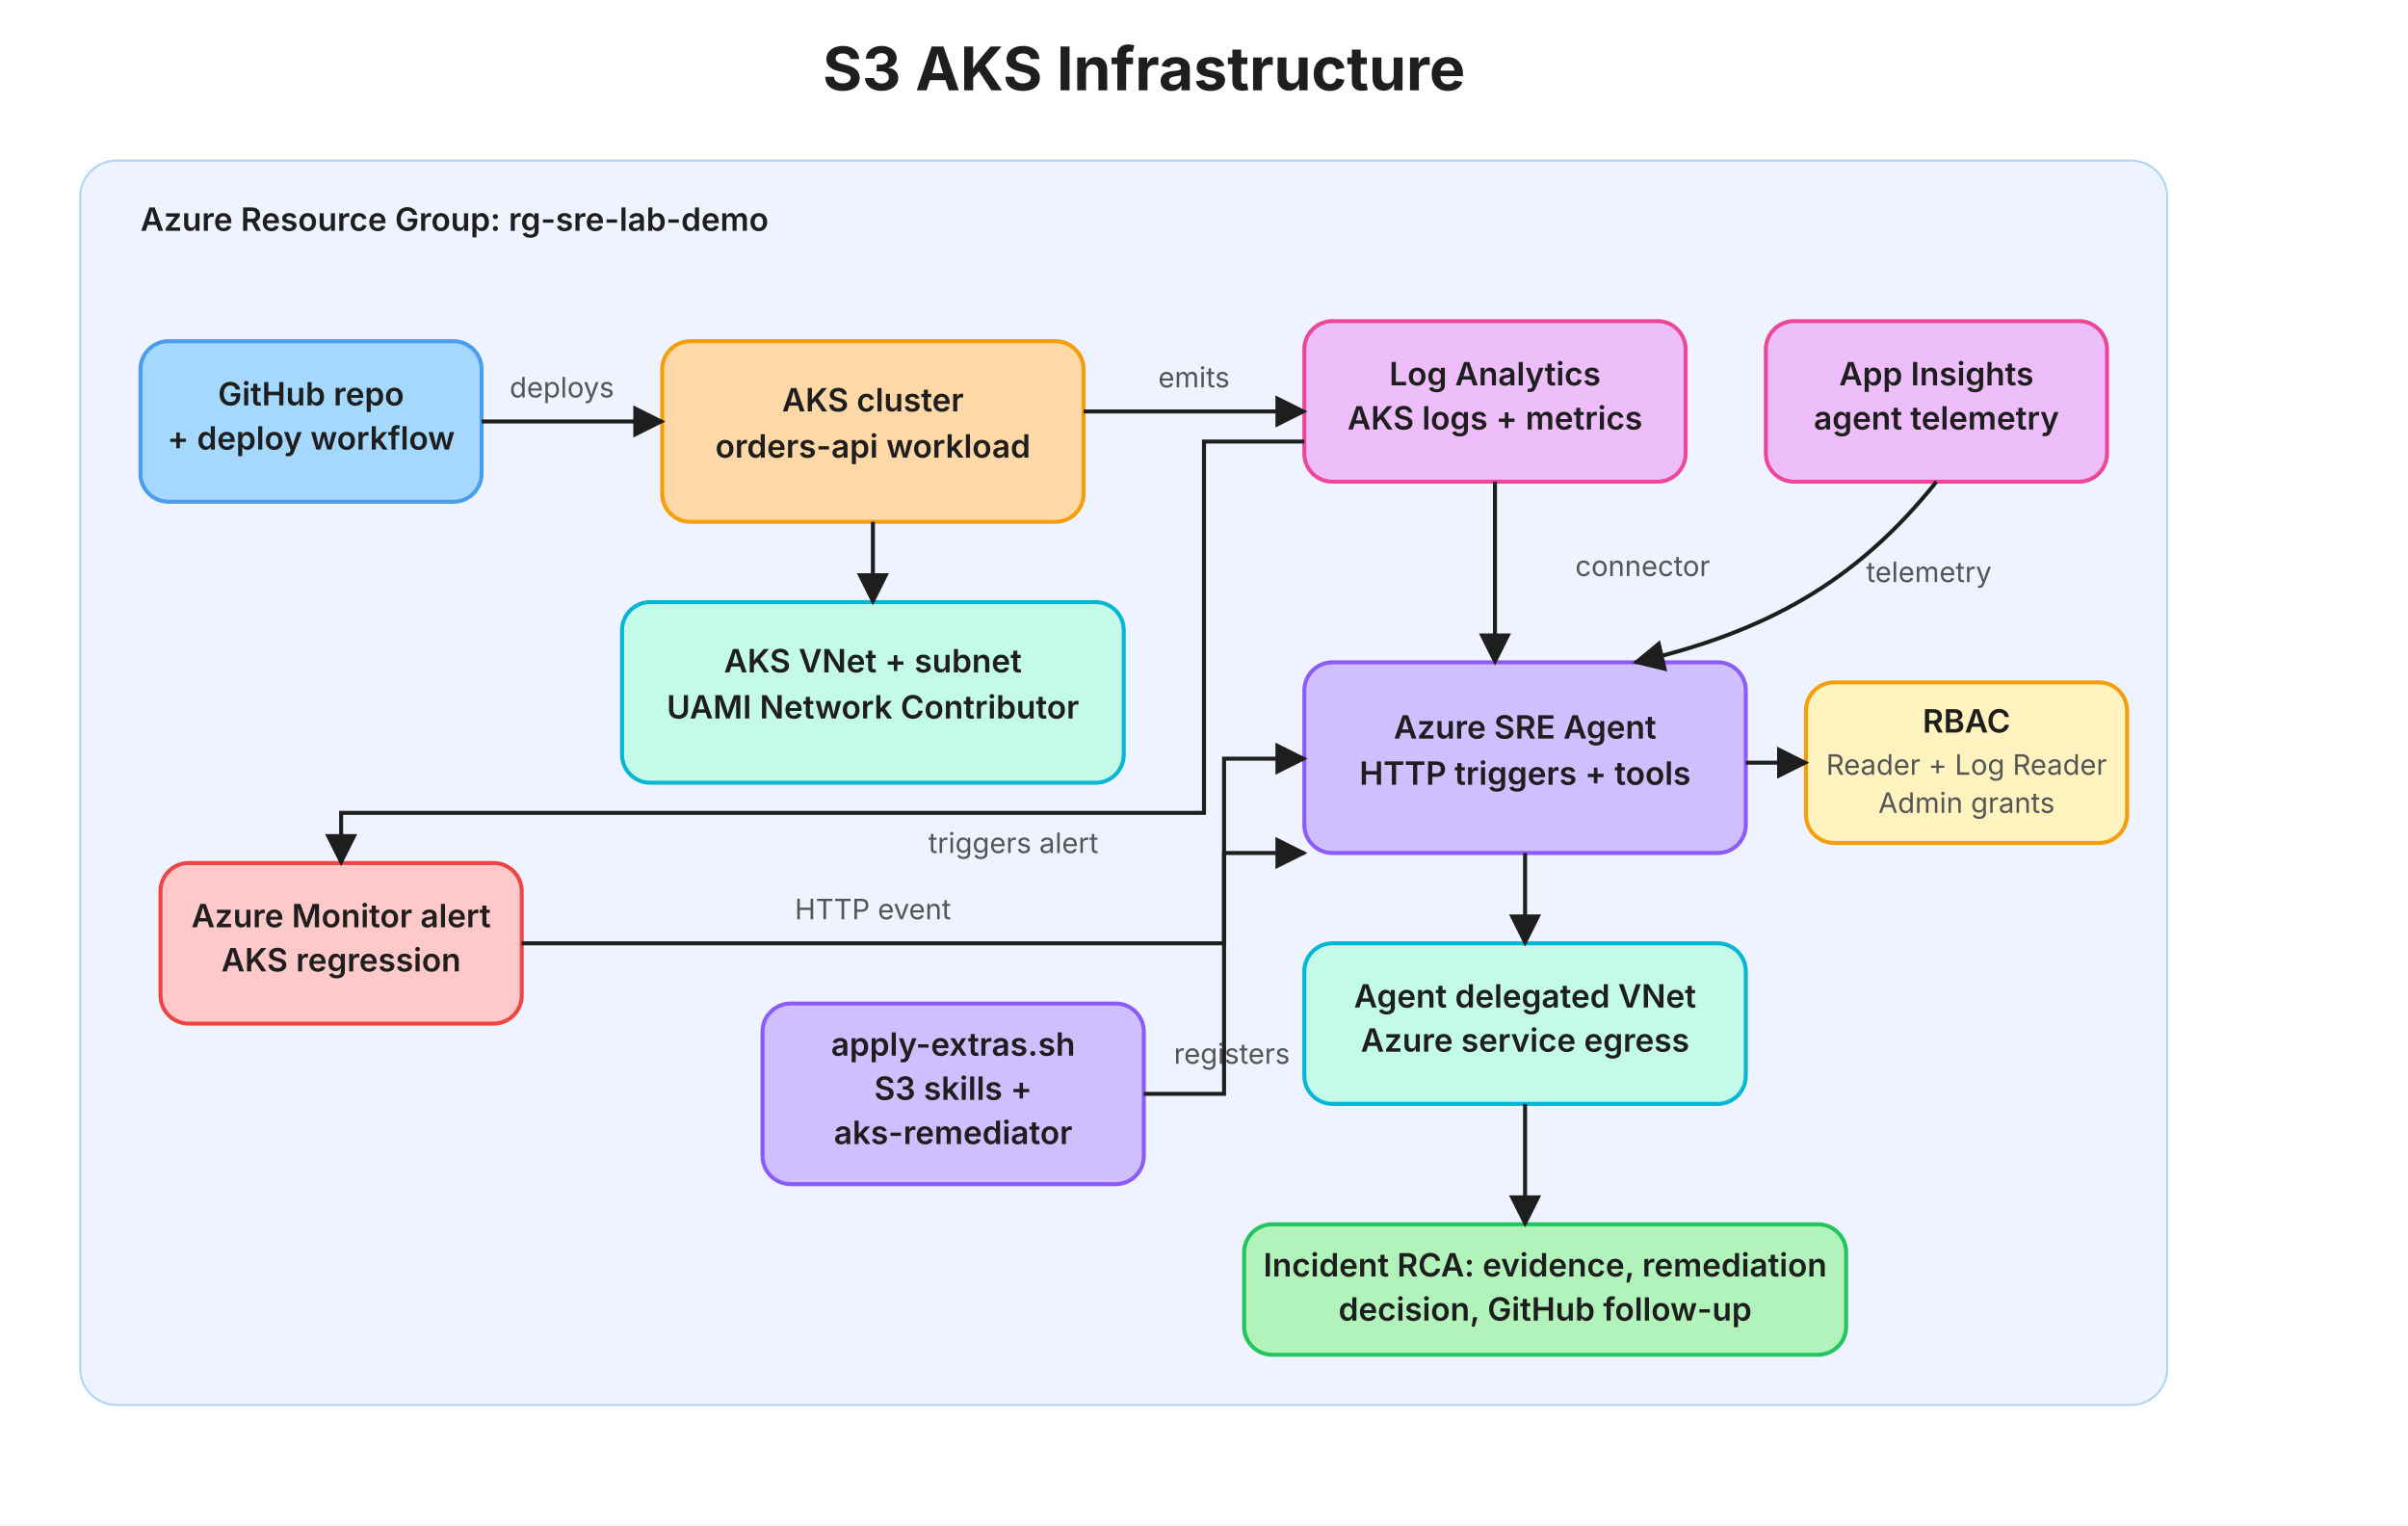
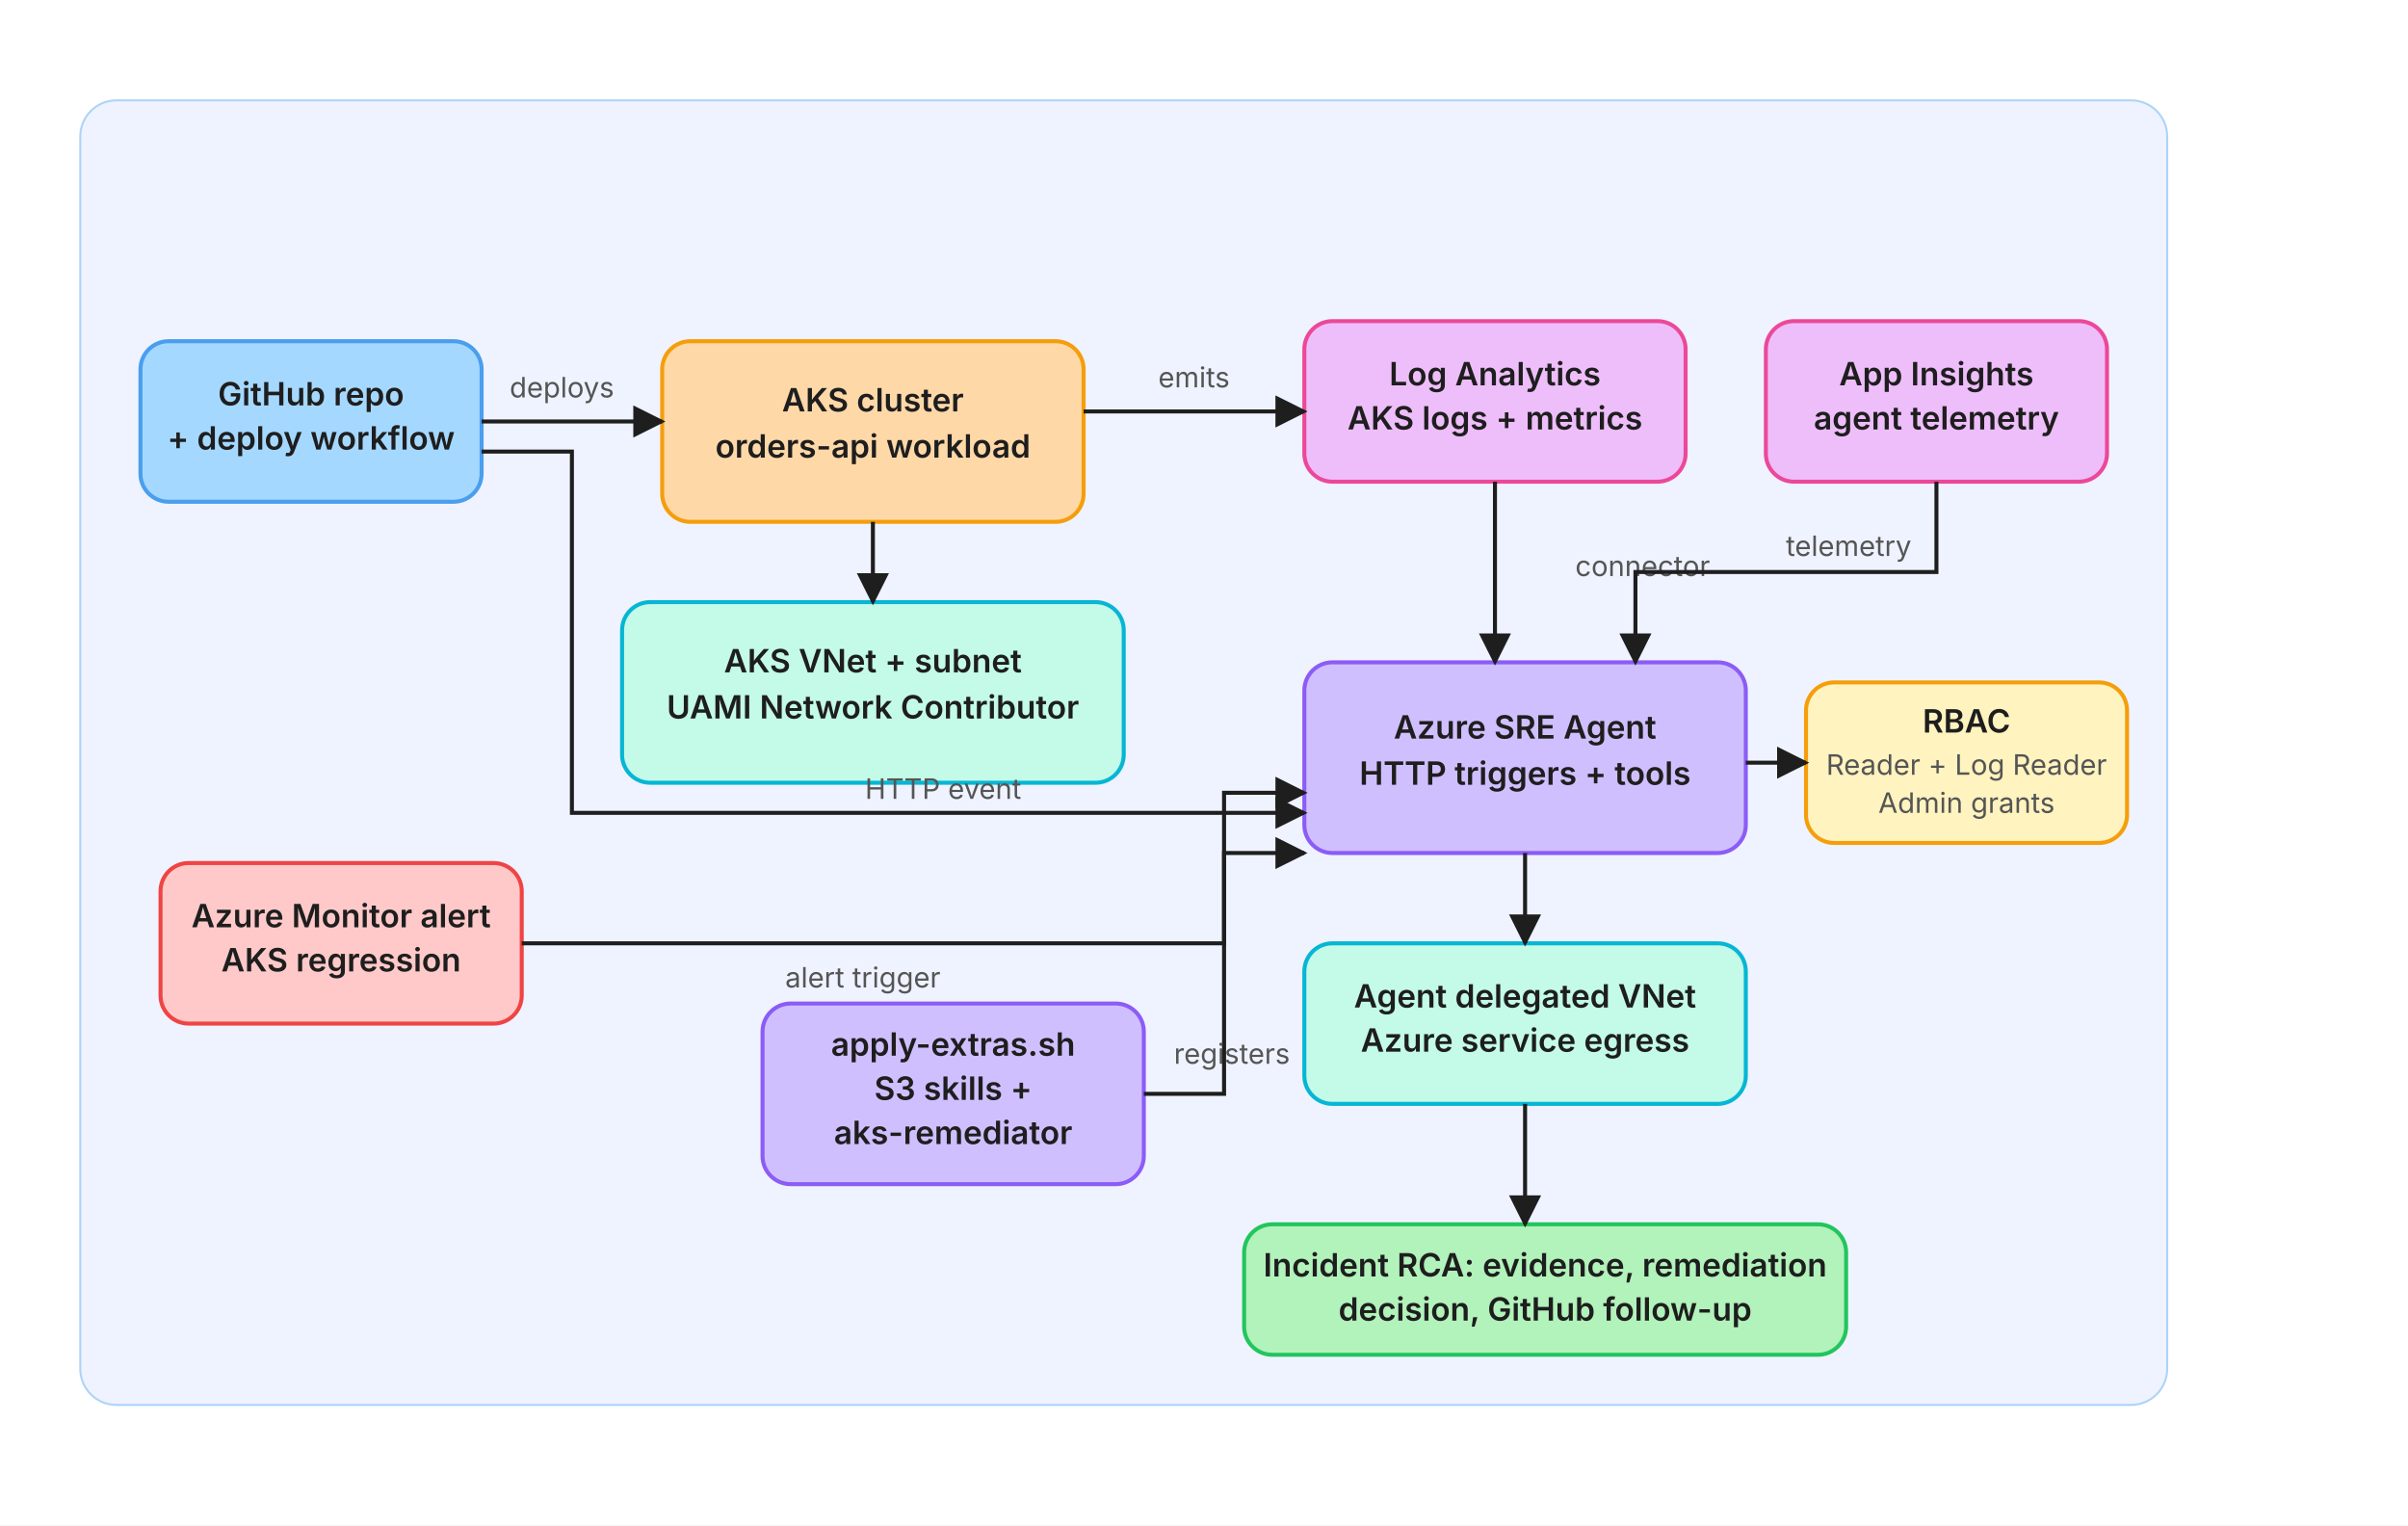
<svg xmlns="http://www.w3.org/2000/svg" width="1200" height="760" viewBox="0 0 1200 760" role="img" aria-labelledby="title desc">
  <defs>
    <marker id="arrow" viewBox="0 0 10 10" refX="9" refY="5" markerWidth="8" markerHeight="8" orient="auto-start-reverse">
      <path d="M 0 0 L 10 5 L 0 10 z" fill="#1e1e1e" />
    </marker>
    <style>
      text { font-family: Inter, Arial, sans-serif; fill: #1e1e1e; }
-       .title { font-size: 30px; font-weight: 700; }
      .label { font-size: 16px; font-weight: 600; }
      .small { font-size: 14px; fill: #555; }
      .box { stroke-width: 2; rx: 14; ry: 14; }
      .line { stroke: #1e1e1e; stroke-width: 2; fill: none; marker-end: url(#arrow); }
    </style>
  </defs>
  <rect width="1200" height="760" fill="#fff" />
-   <text x="410" y="45" class="title">S3 AKS Infrastructure</text>
-   <rect x="40" y="80" width="1040" height="620" rx="18" fill="#dbe4ff" stroke="#4a9eed" opacity=".45" />
-   <text x="70" y="115" class="label" fill="#4a9eed">Azure Resource Group: rg-sre-lab-demo</text>
+   <rect x="40" y="50" width="1040" height="650" rx="18" fill="#dbe4ff" stroke="#4a9eed" opacity=".45" />
  <rect class="box" x="70" y="170" width="170" height="80" fill="#a5d8ff" stroke="#4a9eed" />
  <text x="155" y="202" text-anchor="middle" class="label">GitHub repo</text>
  <text x="155" y="224" text-anchor="middle" class="label">+ deploy workflow</text>
  <rect class="box" x="330" y="170" width="210" height="90" fill="#ffd8a8" stroke="#f59e0b" />
  <text x="435" y="205" text-anchor="middle" class="label">AKS cluster</text>
  <text x="435" y="228" text-anchor="middle" class="label">orders-api workload</text>
  <rect class="box" x="310" y="300" width="250" height="90" fill="#c3fae8" stroke="#06b6d4" />
  <text x="435" y="335" text-anchor="middle" class="label">AKS VNet + subnet</text>
  <text x="435" y="358" text-anchor="middle" class="label">UAMI Network Contributor</text>
  <rect class="box" x="650" y="160" width="190" height="80" fill="#eebefa" stroke="#ec4899" />
  <text x="745" y="192" text-anchor="middle" class="label">Log Analytics</text>
  <text x="745" y="214" text-anchor="middle" class="label">AKS logs + metrics</text>
  <rect class="box" x="880" y="160" width="170" height="80" fill="#eebefa" stroke="#ec4899" />
  <text x="965" y="192" text-anchor="middle" class="label">App Insights</text>
  <text x="965" y="214" text-anchor="middle" class="label">agent telemetry</text>
  <rect class="box" x="650" y="330" width="220" height="95" fill="#d0bfff" stroke="#8b5cf6" />
  <text x="760" y="368" text-anchor="middle" class="label">Azure SRE Agent</text>
  <text x="760" y="391" text-anchor="middle" class="label">HTTP triggers + tools</text>
  <rect class="box" x="650" y="470" width="220" height="80" fill="#c3fae8" stroke="#06b6d4" />
  <text x="760" y="502" text-anchor="middle" class="label">Agent delegated VNet</text>
  <text x="760" y="524" text-anchor="middle" class="label">Azure service egress</text>
  <rect class="box" x="900" y="340" width="160" height="80" fill="#fff3bf" stroke="#f59e0b" />
  <text x="980" y="365" text-anchor="middle" class="label">RBAC</text>
  <text x="980" y="386" text-anchor="middle" class="small">Reader + Log Reader</text>
  <text x="980" y="405" text-anchor="middle" class="small">Admin grants</text>
  <rect class="box" x="380" y="500" width="190" height="90" fill="#d0bfff" stroke="#8b5cf6" />
  <text x="475" y="526" text-anchor="middle" class="label">apply-extras.sh</text>
  <text x="475" y="548" text-anchor="middle" class="label">S3 skills +</text>
  <text x="475" y="570" text-anchor="middle" class="label">aks-remediator</text>
  <rect class="box" x="80" y="430" width="180" height="80" fill="#ffc9c9" stroke="#ef4444" />
  <text x="170" y="462" text-anchor="middle" class="label">Azure Monitor alert</text>
  <text x="170" y="484" text-anchor="middle" class="label">AKS regression</text>
  <rect class="box" x="620" y="610" width="300" height="65" fill="#b2f2bb" stroke="#22c55e" />
  <text x="770" y="636" text-anchor="middle" class="label">Incident RCA: evidence, remediation</text>
  <text x="770" y="658" text-anchor="middle" class="label">decision, GitHub follow-up</text>
  <path class="line" d="M240 210 H330" />
  <text x="280" y="198" text-anchor="middle" class="small">deploys</text>
  <path class="line" d="M435 260 V300" />
  <path class="line" d="M540 205 H650" />
  <text x="595" y="193" text-anchor="middle" class="small">emits</text>
  <path class="line" d="M745 240 V330" />
  <text x="785" y="287" class="small">connector</text>
-   <path class="line" d="M965 240 C925 290 880 315 815 330" />
-   <text x="930" y="290" class="small">telemetry</text>
+   <path class="line" d="M965 240 V285 H815 V330" />
+   <text x="890" y="277" class="small">telemetry</text>
  <path class="line" d="M760 425 V470" />
  <path class="line" d="M870 380 H900" />
  <path class="line" d="M570 545 H610 V425 H650" />
  <text x="585" y="530" class="small">registers</text>
-   <path class="line" d="M650 220 H600 V405 H170 V430" />
-   <text x="505" y="425" text-anchor="middle" class="small">triggers alert</text>
-   <path class="line" d="M260 470 H610 V378 H650" />
-   <text x="435" y="458" text-anchor="middle" class="small">HTTP event</text>
+   <path class="line" d="M260 470 H610 V395 H650" />
+   <text x="430" y="492" text-anchor="middle" class="small">alert trigger</text>
+   <path class="line" d="M240 225 H285 V405 H650" />
+   <text x="470" y="398" text-anchor="middle" class="small">HTTP event</text>
  <path class="line" d="M760 550 V610" />
</svg>
